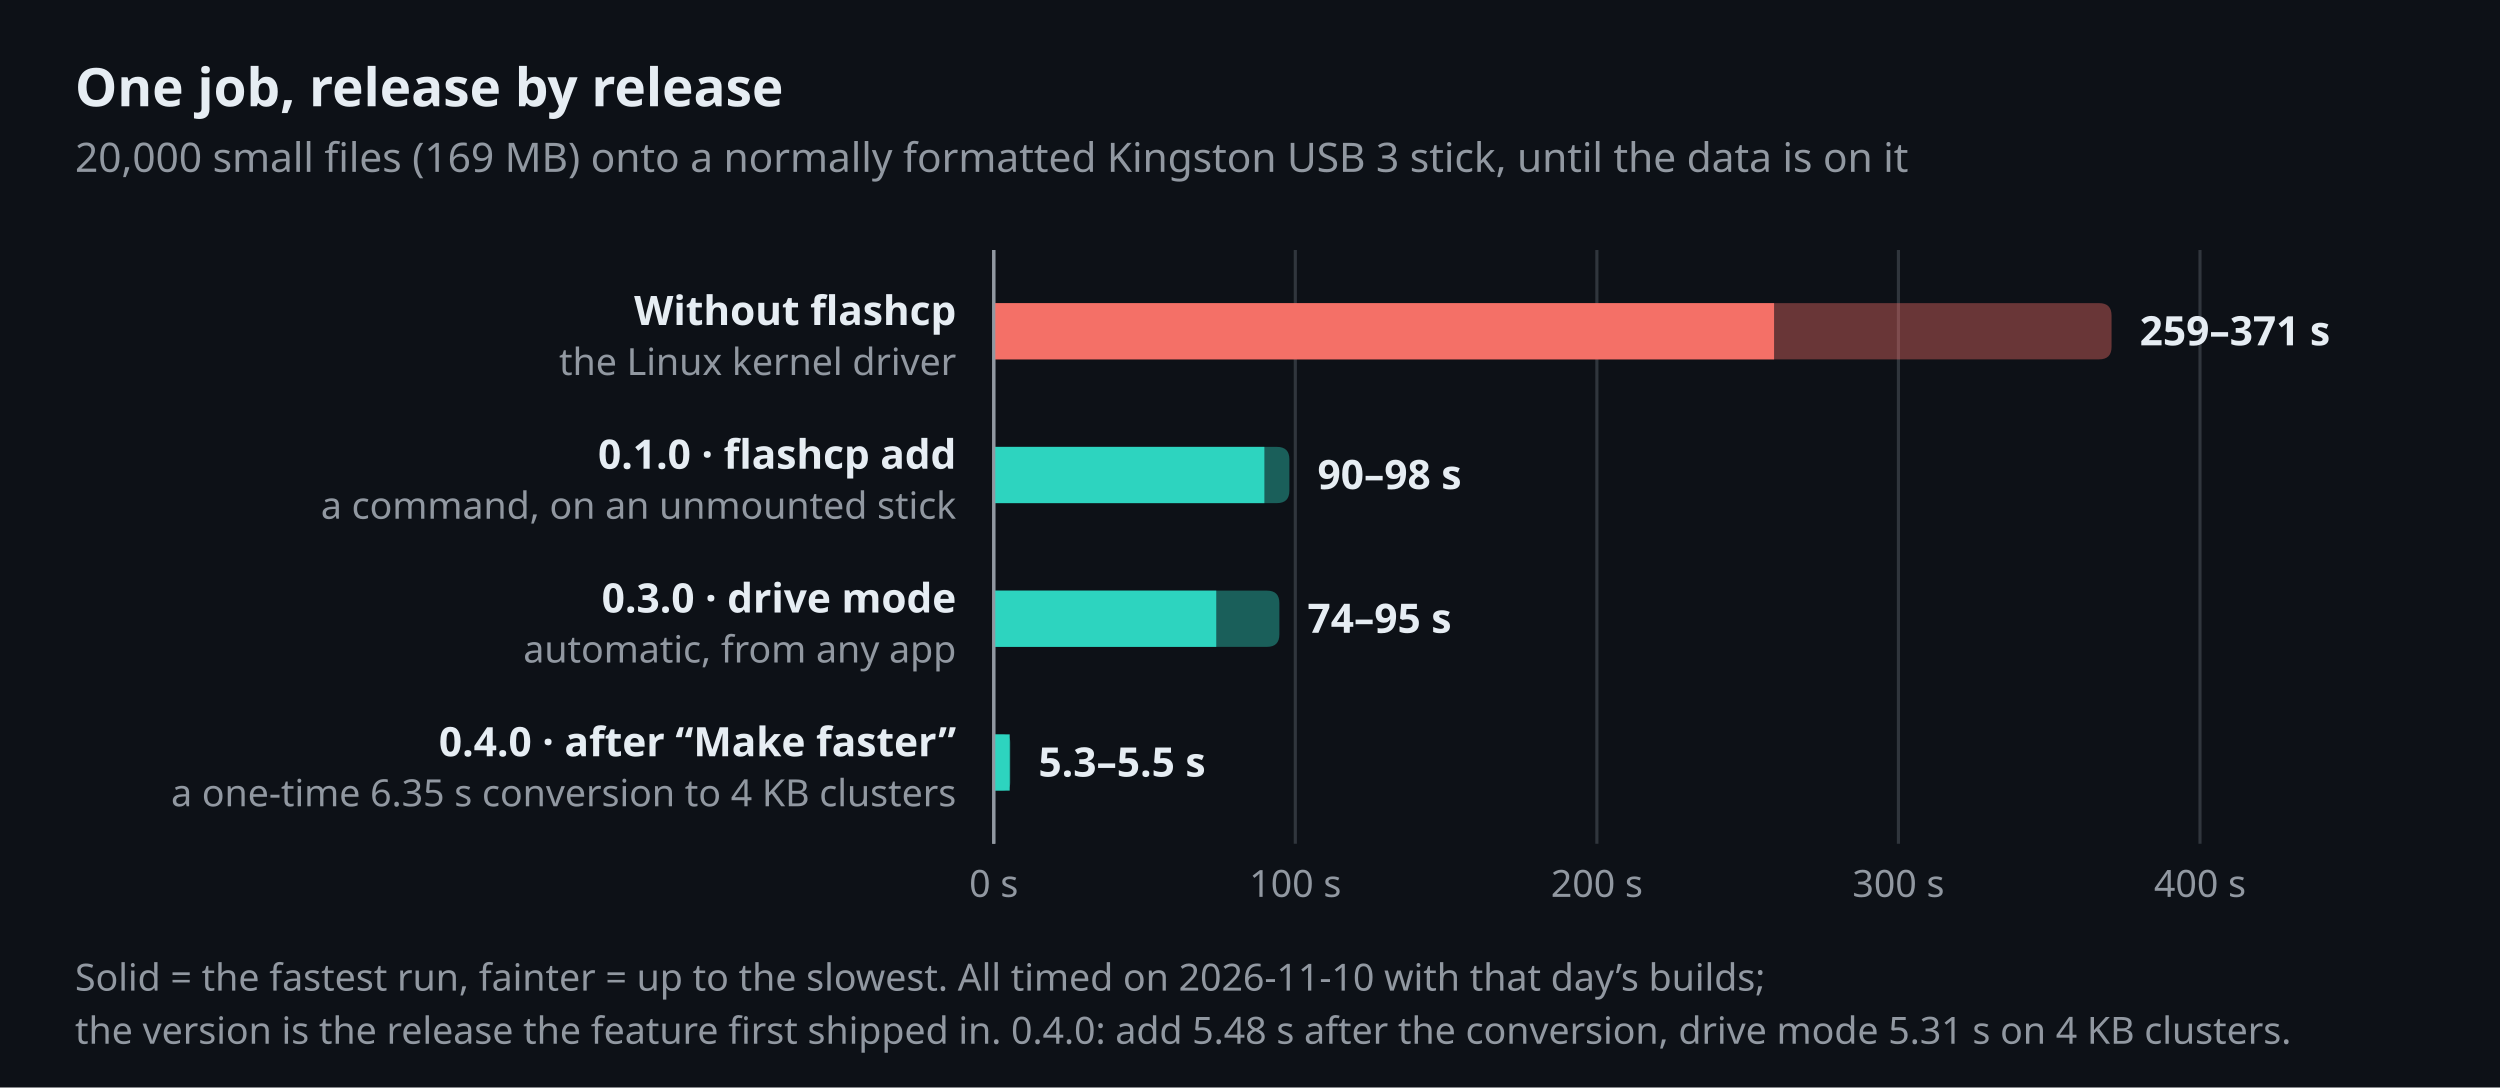
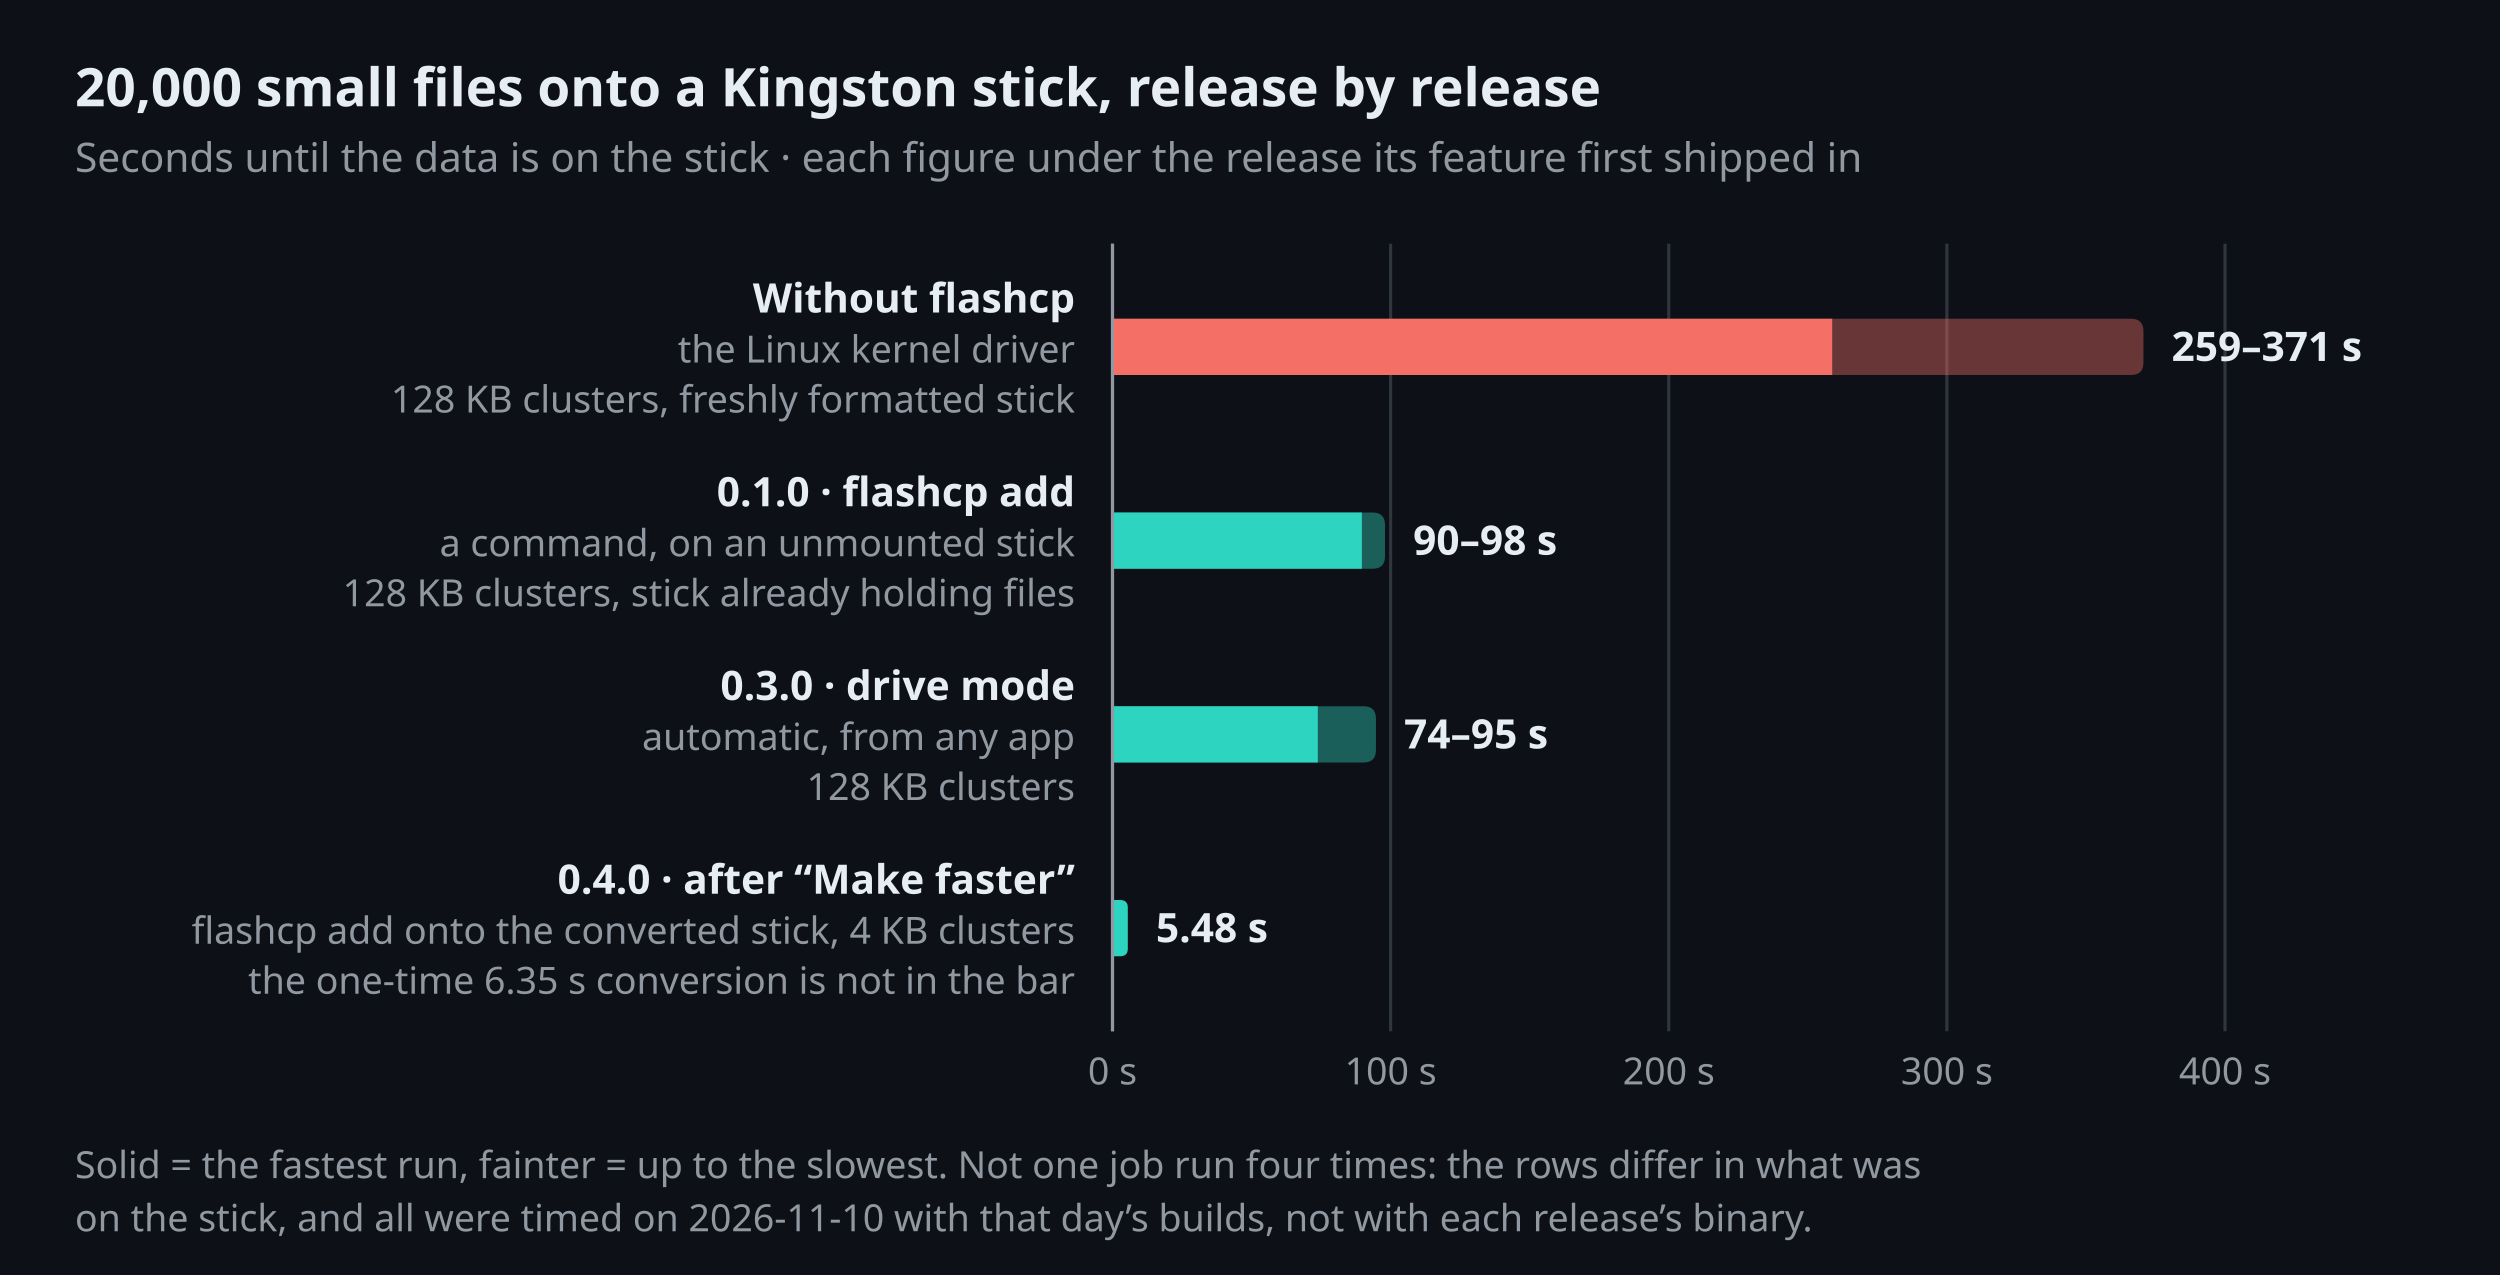
- <svg xmlns="http://www.w3.org/2000/svg" viewBox="0 0 800 348" width="800" height="348" font-family="-apple-system, BlinkMacSystemFont, &quot;Segoe UI&quot;, &quot;Noto Sans&quot;, Helvetica, Arial, sans-serif" role="img" aria-label="One job, release by release">
-   <rect width="800" height="348" fill="#0d1117" />
-   <text x="24" y="34" font-size="17" font-weight="600" fill="#e6edf3" text-anchor="start">One job, release by release</text>
-   <text x="24" y="55" font-size="13" font-weight="400" fill="#9198a1" text-anchor="start">20,000 small files (169 MB) onto a normally formatted Kingston USB 3 stick, until the data is on it</text>
-   <line x1="318" x2="318" y1="80" y2="270" stroke="#9198a1" stroke-width="1" />
-   <text x="318" y="287" font-size="12" font-weight="400" fill="#9198a1" text-anchor="middle">0 s</text>
-   <line x1="414.5" x2="414.5" y1="80" y2="270" stroke="#30363d" stroke-width="1" />
-   <text x="414.5" y="287" font-size="12" font-weight="400" fill="#9198a1" text-anchor="middle">100 s</text>
-   <line x1="511" x2="511" y1="80" y2="270" stroke="#30363d" stroke-width="1" />
-   <text x="511" y="287" font-size="12" font-weight="400" fill="#9198a1" text-anchor="middle">200 s</text>
-   <line x1="607.5" x2="607.5" y1="80" y2="270" stroke="#30363d" stroke-width="1" />
-   <text x="607.5" y="287" font-size="12" font-weight="400" fill="#9198a1" text-anchor="middle">300 s</text>
-   <line x1="704" x2="704" y1="80" y2="270" stroke="#30363d" stroke-width="1" />
-   <text x="704" y="287" font-size="12" font-weight="400" fill="#9198a1" text-anchor="middle">400 s</text>
-   <text x="306" y="104" font-size="13" font-weight="600" fill="#e6edf3" text-anchor="end">Without flashcp</text>
-   <text x="306" y="120" font-size="12" font-weight="400" fill="#9198a1" text-anchor="end">the Linux kernel driver</text>
-   <path d="M318,97H671.7Q675.7,97 675.7,101V111Q675.7,115 671.7,115H318Z" fill="#f47067" fill-opacity="0.4" />
-   <path d="M318,97H567.7Q567.7,97 567.7,97V115Q567.7,115 567.7,115H318Z" fill="#f47067" />
-   <text x="684.7" y="110.5" font-size="13" font-weight="600" fill="#e6edf3" text-anchor="start">259–371 s</text>
-   <text x="306" y="150" font-size="13" font-weight="600" fill="#e6edf3" text-anchor="end">0.1.0 · flashcp add</text>
-   <text x="306" y="166" font-size="12" font-weight="400" fill="#9198a1" text-anchor="end">a command, on an unmounted stick</text>
-   <path d="M318,143H408.6Q412.6,143 412.6,147V157Q412.6,161 408.6,161H318Z" fill="#2dd4bf" fill-opacity="0.4" />
-   <path d="M318,143H404.6Q404.6,143 404.6,143V161Q404.6,161 404.6,161H318Z" fill="#2dd4bf" />
-   <text x="421.6" y="156.5" font-size="13" font-weight="600" fill="#e6edf3" text-anchor="start">90–98 s</text>
-   <text x="306" y="196" font-size="13" font-weight="600" fill="#e6edf3" text-anchor="end">0.3.0 · drive mode</text>
-   <text x="306" y="212" font-size="12" font-weight="400" fill="#9198a1" text-anchor="end">automatic, from any app</text>
-   <path d="M318,189H405.4Q409.4,189 409.4,193V203Q409.4,207 405.4,207H318Z" fill="#2dd4bf" fill-opacity="0.4" />
-   <path d="M318,189H389.2Q389.2,189 389.2,189V207Q389.2,207 389.2,207H318Z" fill="#2dd4bf" />
-   <text x="418.4" y="202.5" font-size="13" font-weight="600" fill="#e6edf3" text-anchor="start">74–95 s</text>
-   <text x="306" y="242" font-size="13" font-weight="600" fill="#e6edf3" text-anchor="end">0.4.0 · after “Make faster”</text>
-   <text x="306" y="258" font-size="12" font-weight="400" fill="#9198a1" text-anchor="end">a one-time 6.35 s conversion to 4 KB clusters</text>
-   <path d="M318,235H320.6Q323.3,235 323.3,237.6V250.4Q323.3,253 320.6,253H318Z" fill="#2dd4bf" fill-opacity="0.4" />
-   <path d="M318,235H323.1Q323.1,235 323.1,235V253Q323.1,253 323.1,253H318Z" fill="#2dd4bf" />
-   <text x="332.3" y="248.5" font-size="13" font-weight="600" fill="#e6edf3" text-anchor="start">5.3–5.5 s</text>
-   <line x1="318" x2="318" y1="80" y2="270" stroke="#9198a1" stroke-width="1" />
-   <text x="24" y="317" font-size="12" font-weight="400" fill="#9198a1" text-anchor="start">Solid = the fastest run, fainter = up to the slowest. All timed on 2026-11-10 with that day’s builds;</text>
-   <text x="24" y="334" font-size="12" font-weight="400" fill="#9198a1" text-anchor="start">the version is the release the feature first shipped in. 0.4.0: add 5.48 s after the conversion, drive mode 5.31 s on 4 KB clusters.</text>
+ <svg xmlns="http://www.w3.org/2000/svg" viewBox="0 0 800 408" width="800" height="408" font-family="-apple-system, BlinkMacSystemFont, &quot;Segoe UI&quot;, &quot;Noto Sans&quot;, Helvetica, Arial, sans-serif" role="img" aria-label="20,000 small files onto a Kingston stick, release by release">
+   <rect width="800" height="408" fill="#0d1117" />
+   <text x="24" y="34" font-size="17" font-weight="600" fill="#e6edf3" text-anchor="start">20,000 small files onto a Kingston stick, release by release</text>
+   <text x="24" y="55" font-size="13" font-weight="400" fill="#9198a1" text-anchor="start">Seconds until the data is on the stick · each figure under the release its feature first shipped in</text>
+   <line x1="356" x2="356" y1="78" y2="330" stroke="#9198a1" stroke-width="1" />
+   <text x="356" y="347" font-size="12" font-weight="400" fill="#9198a1" text-anchor="middle">0 s</text>
+   <line x1="445" x2="445" y1="78" y2="330" stroke="#30363d" stroke-width="1" />
+   <text x="445" y="347" font-size="12" font-weight="400" fill="#9198a1" text-anchor="middle">100 s</text>
+   <line x1="534" x2="534" y1="78" y2="330" stroke="#30363d" stroke-width="1" />
+   <text x="534" y="347" font-size="12" font-weight="400" fill="#9198a1" text-anchor="middle">200 s</text>
+   <line x1="623" x2="623" y1="78" y2="330" stroke="#30363d" stroke-width="1" />
+   <text x="623" y="347" font-size="12" font-weight="400" fill="#9198a1" text-anchor="middle">300 s</text>
+   <line x1="712" x2="712" y1="78" y2="330" stroke="#30363d" stroke-width="1" />
+   <text x="712" y="347" font-size="12" font-weight="400" fill="#9198a1" text-anchor="middle">400 s</text>
+   <text x="344" y="100" font-size="13" font-weight="600" fill="#e6edf3" text-anchor="end">Without flashcp</text>
+   <text x="344" y="116" font-size="12" font-weight="400" fill="#9198a1" text-anchor="end">the Linux kernel driver</text>
+   <text x="344" y="132" font-size="12" font-weight="400" fill="#9198a1" text-anchor="end">128 KB clusters, freshly formatted stick</text>
+   <path d="M356,102H681.9Q685.9,102 685.9,106V116Q685.9,120 681.9,120H356Z" fill="#f47067" fill-opacity="0.4" />
+   <path d="M356,102H586.3Q586.3,102 586.3,102V120Q586.3,120 586.3,120H356Z" fill="#f47067" />
+   <text x="694.9" y="115.5" font-size="13" font-weight="600" fill="#e6edf3" text-anchor="start">259–371 s</text>
+   <text x="344" y="162" font-size="13" font-weight="600" fill="#e6edf3" text-anchor="end">0.1.0 · flashcp add</text>
+   <text x="344" y="178" font-size="12" font-weight="400" fill="#9198a1" text-anchor="end">a command, on an unmounted stick</text>
+   <text x="344" y="194" font-size="12" font-weight="400" fill="#9198a1" text-anchor="end">128 KB clusters, stick already holding files</text>
+   <path d="M356,164H439.2Q443.2,164 443.2,168V178Q443.2,182 439.2,182H356Z" fill="#2dd4bf" fill-opacity="0.4" />
+   <path d="M356,164H435.8Q435.8,164 435.8,164V182Q435.8,182 435.8,182H356Z" fill="#2dd4bf" />
+   <text x="452.2" y="177.5" font-size="13" font-weight="600" fill="#e6edf3" text-anchor="start">90–98 s</text>
+   <text x="344" y="224" font-size="13" font-weight="600" fill="#e6edf3" text-anchor="end">0.3.0 · drive mode</text>
+   <text x="344" y="240" font-size="12" font-weight="400" fill="#9198a1" text-anchor="end">automatic, from any app</text>
+   <text x="344" y="256" font-size="12" font-weight="400" fill="#9198a1" text-anchor="end">128 KB clusters</text>
+   <path d="M356,226H436.3Q440.3,226 440.3,230V240Q440.3,244 436.3,244H356Z" fill="#2dd4bf" fill-opacity="0.4" />
+   <path d="M356,226H421.7Q421.7,226 421.7,226V244Q421.7,244 421.7,244H356Z" fill="#2dd4bf" />
+   <text x="449.3" y="239.5" font-size="13" font-weight="600" fill="#e6edf3" text-anchor="start">74–95 s</text>
+   <text x="344" y="286" font-size="13" font-weight="600" fill="#e6edf3" text-anchor="end">0.4.0 · after “Make faster”</text>
+   <text x="344" y="302" font-size="12" font-weight="400" fill="#9198a1" text-anchor="end">flashcp add onto the converted stick, 4 KB clusters</text>
+   <text x="344" y="318" font-size="12" font-weight="400" fill="#9198a1" text-anchor="end">the one-time 6.35 s conversion is not in the bar</text>
+   <path d="M356,288H358.4Q360.9,288 360.9,290.4V303.6Q360.9,306 358.4,306H356Z" fill="#2dd4bf" />
+   <text x="369.9" y="301.5" font-size="13" font-weight="600" fill="#e6edf3" text-anchor="start">5.48 s</text>
+   <line x1="356" x2="356" y1="78" y2="330" stroke="#9198a1" stroke-width="1" />
+   <text x="24" y="377" font-size="12" font-weight="400" fill="#9198a1" text-anchor="start">Solid = the fastest run, fainter = up to the slowest. Not one job run four times: the rows differ in what was</text>
+   <text x="24" y="394" font-size="12" font-weight="400" fill="#9198a1" text-anchor="start">on the stick, and all were timed on 2026-11-10 with that day’s builds, not with each release’s binary.</text>
</svg>
